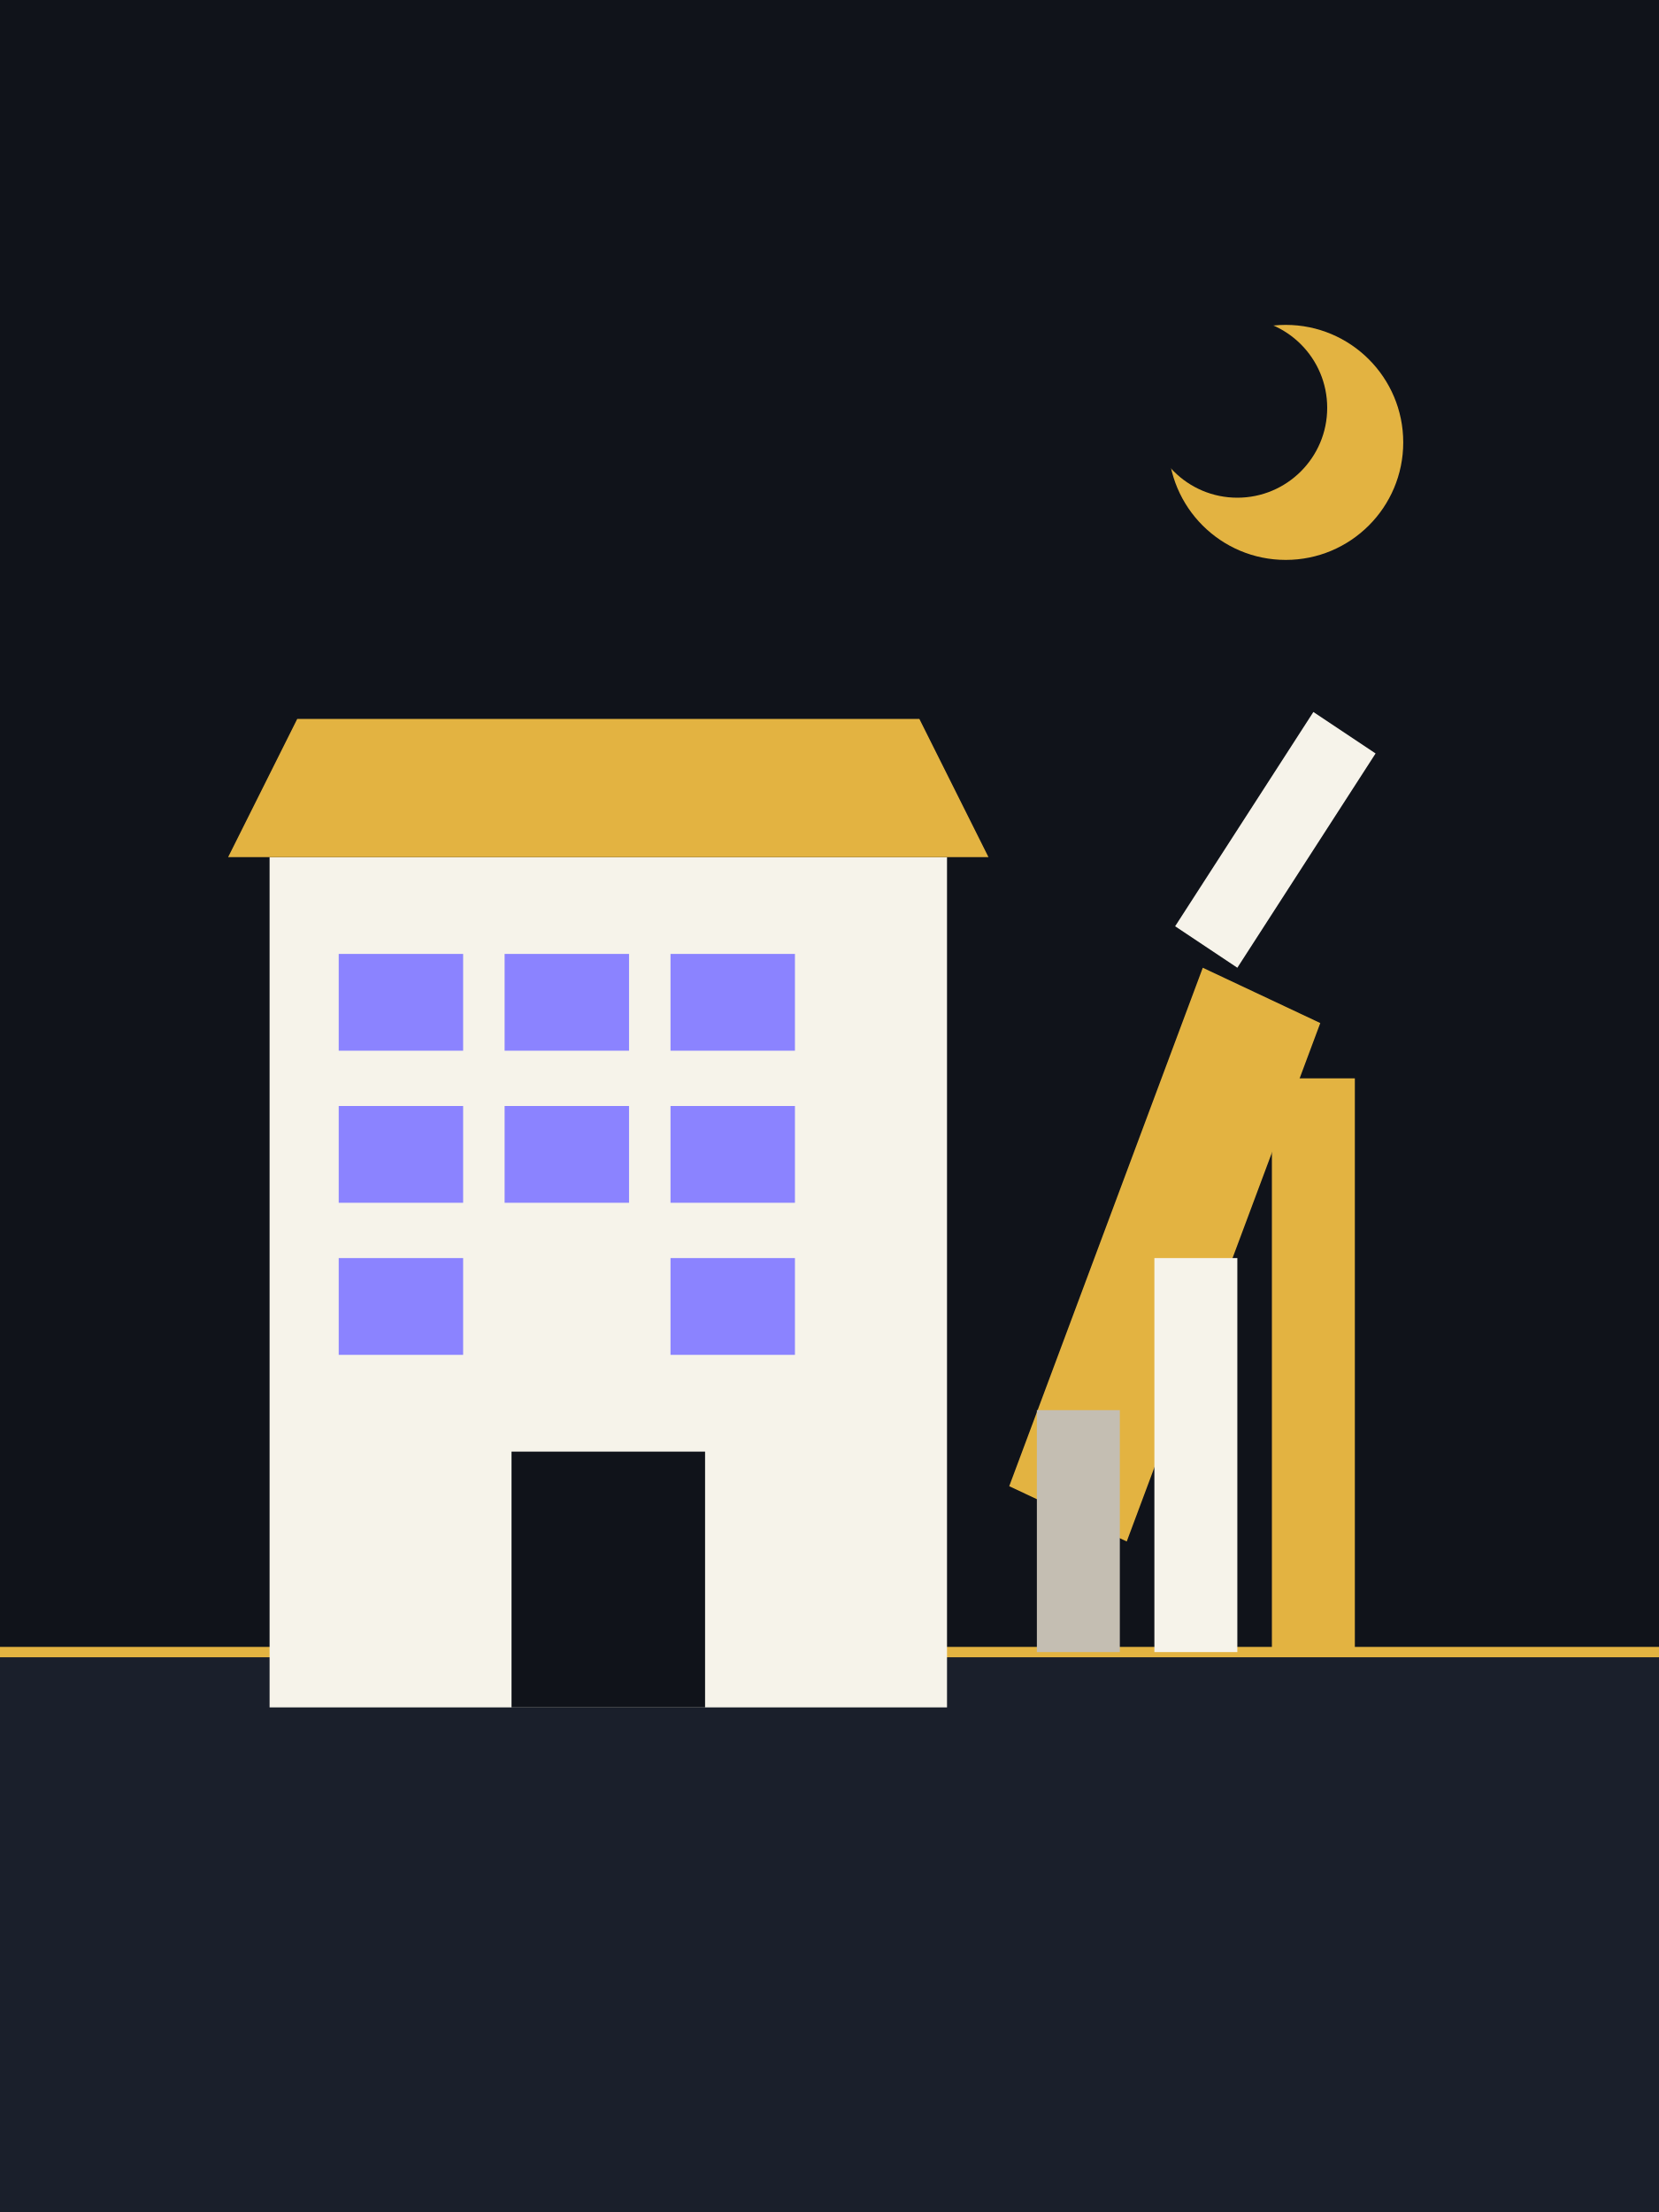
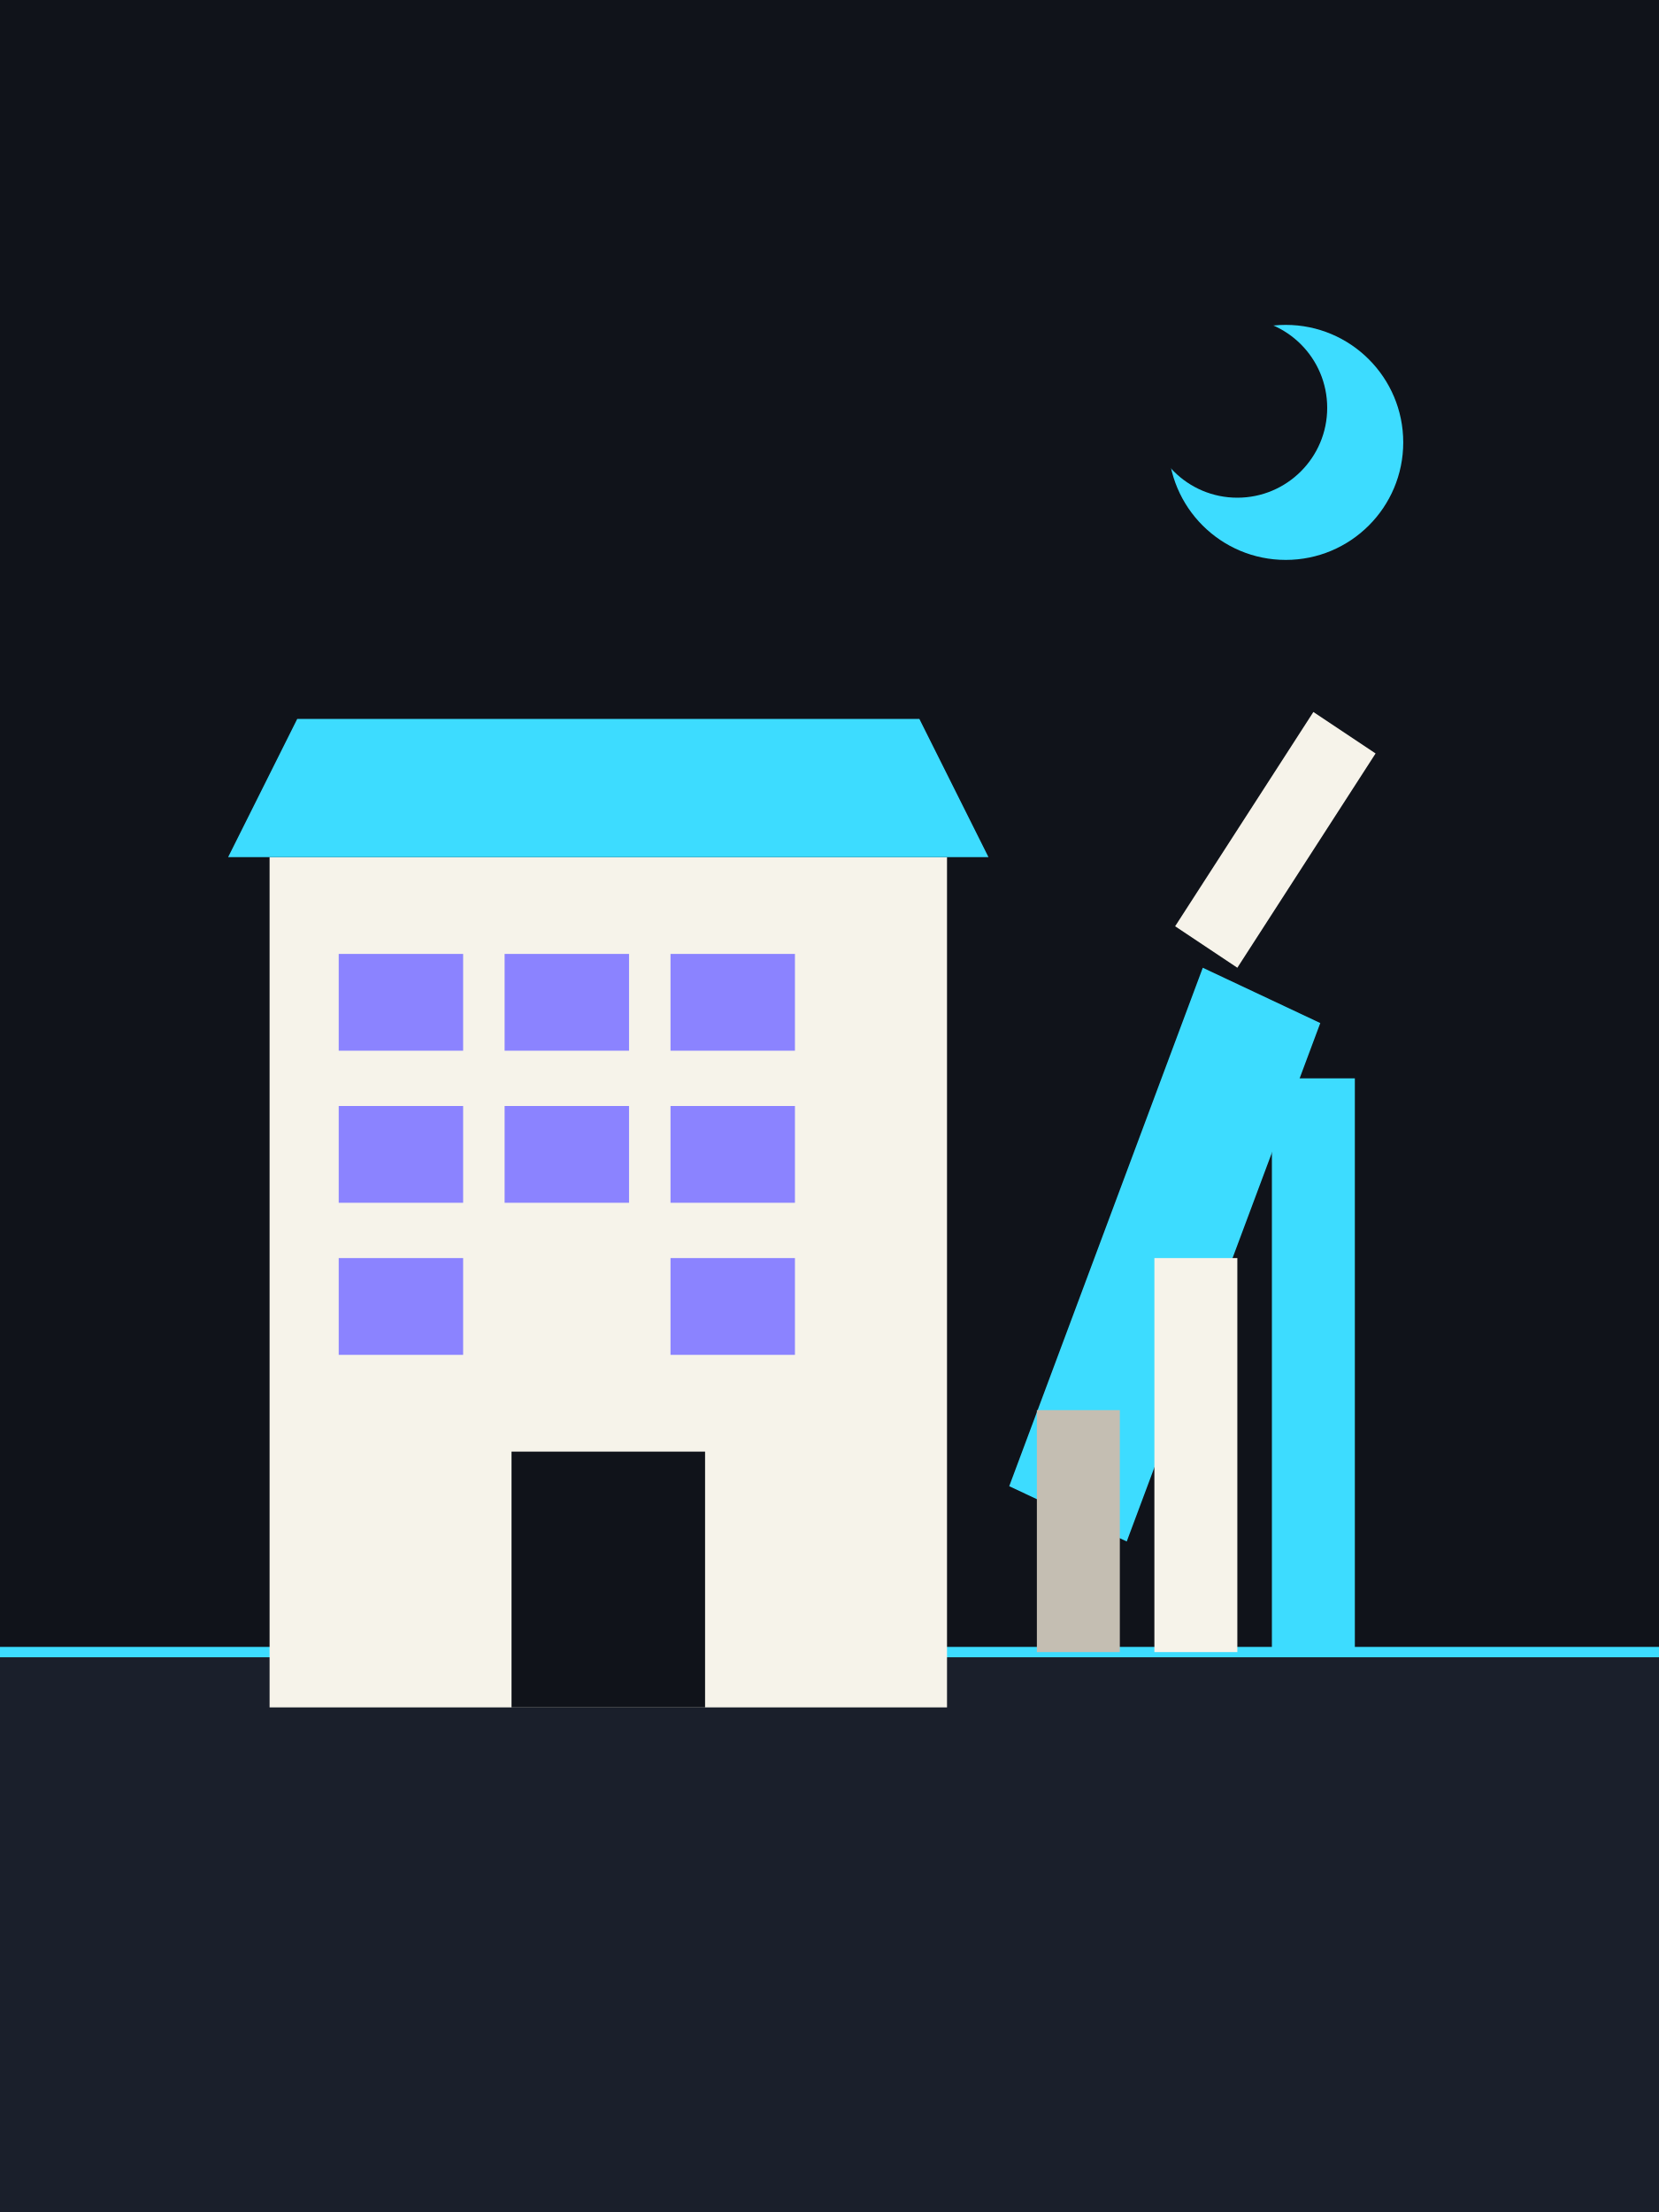
<svg xmlns="http://www.w3.org/2000/svg" viewBox="0 0 480 640" role="img">
  <rect width="480" height="640" fill="#10131a" />
-   <circle cx="372" cy="128" r="34" fill="#e3b341" />
+   <circle cx="372" cy="128" r="34" fill="#3ddcff" />
  <circle cx="358" cy="118" r="26" fill="#10131a" />
  <path d="M0 478h480v162H0z" fill="#1a1f2b" />
-   <path d="M0 478h480" stroke="#e3b341" stroke-width="3" />
+   <path d="M0 478h480" stroke="#3ddcff" stroke-width="3" />
  <rect x="78" y="248" width="196" height="246" fill="#f6f3ea" />
-   <path d="M66 248h220l-20-40H86z" fill="#e3b341" />
+   <path d="M66 248h220l-20-40H86z" fill="#3ddcff" />
  <g fill="#8b83ff">
    <rect x="98" y="276" width="36" height="28" />
    <rect x="146" y="276" width="36" height="28" />
    <rect x="194" y="276" width="36" height="28" />
    <rect x="98" y="320" width="36" height="28" />
    <rect x="146" y="320" width="36" height="28" />
    <rect x="194" y="320" width="36" height="28" />
    <rect x="98" y="364" width="36" height="28" />
    <rect x="194" y="364" width="36" height="28" />
  </g>
  <rect x="148" y="420" width="56" height="74" fill="#10131a" />
-   <path d="M292 430l56-150 34 16-56 150z" fill="#e3b341" />
+   <path d="M292 430l56-150 34 16-56 150z" fill="#3ddcff" />
  <path d="M340 268l40-62 18 12-40 62z" fill="#f6f3ea" />
  <rect x="300" y="408" width="24" height="70" fill="#c4beb2" />
  <rect x="334" y="364" width="24" height="114" fill="#f6f3ea" />
-   <rect x="368" y="312" width="24" height="166" fill="#e3b341" />
+   <rect x="368" y="312" width="24" height="166" fill="#3ddcff" />
</svg>
